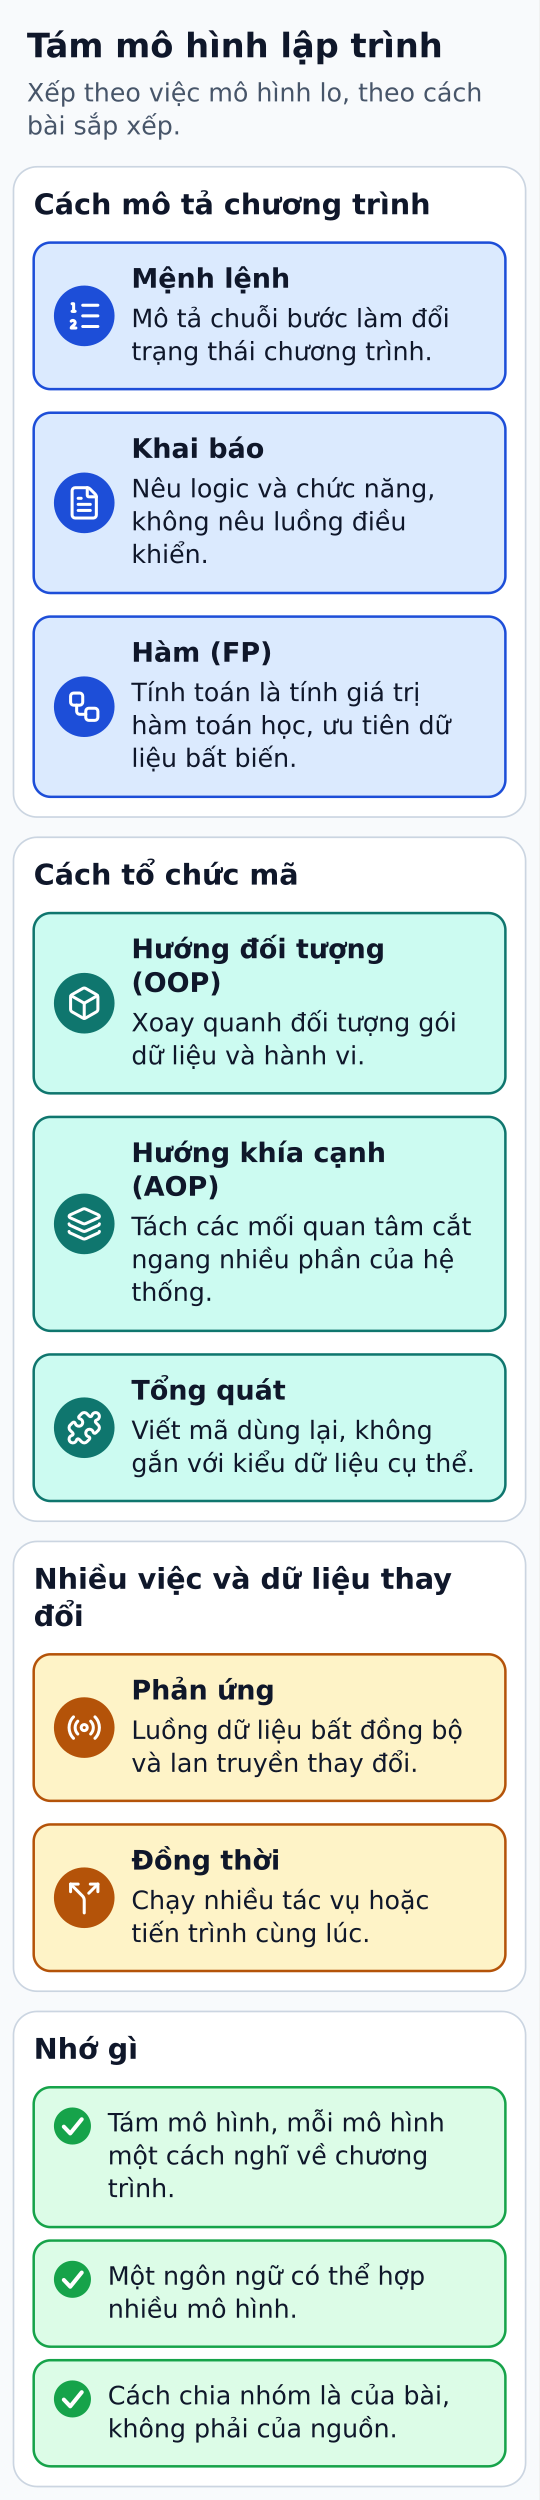
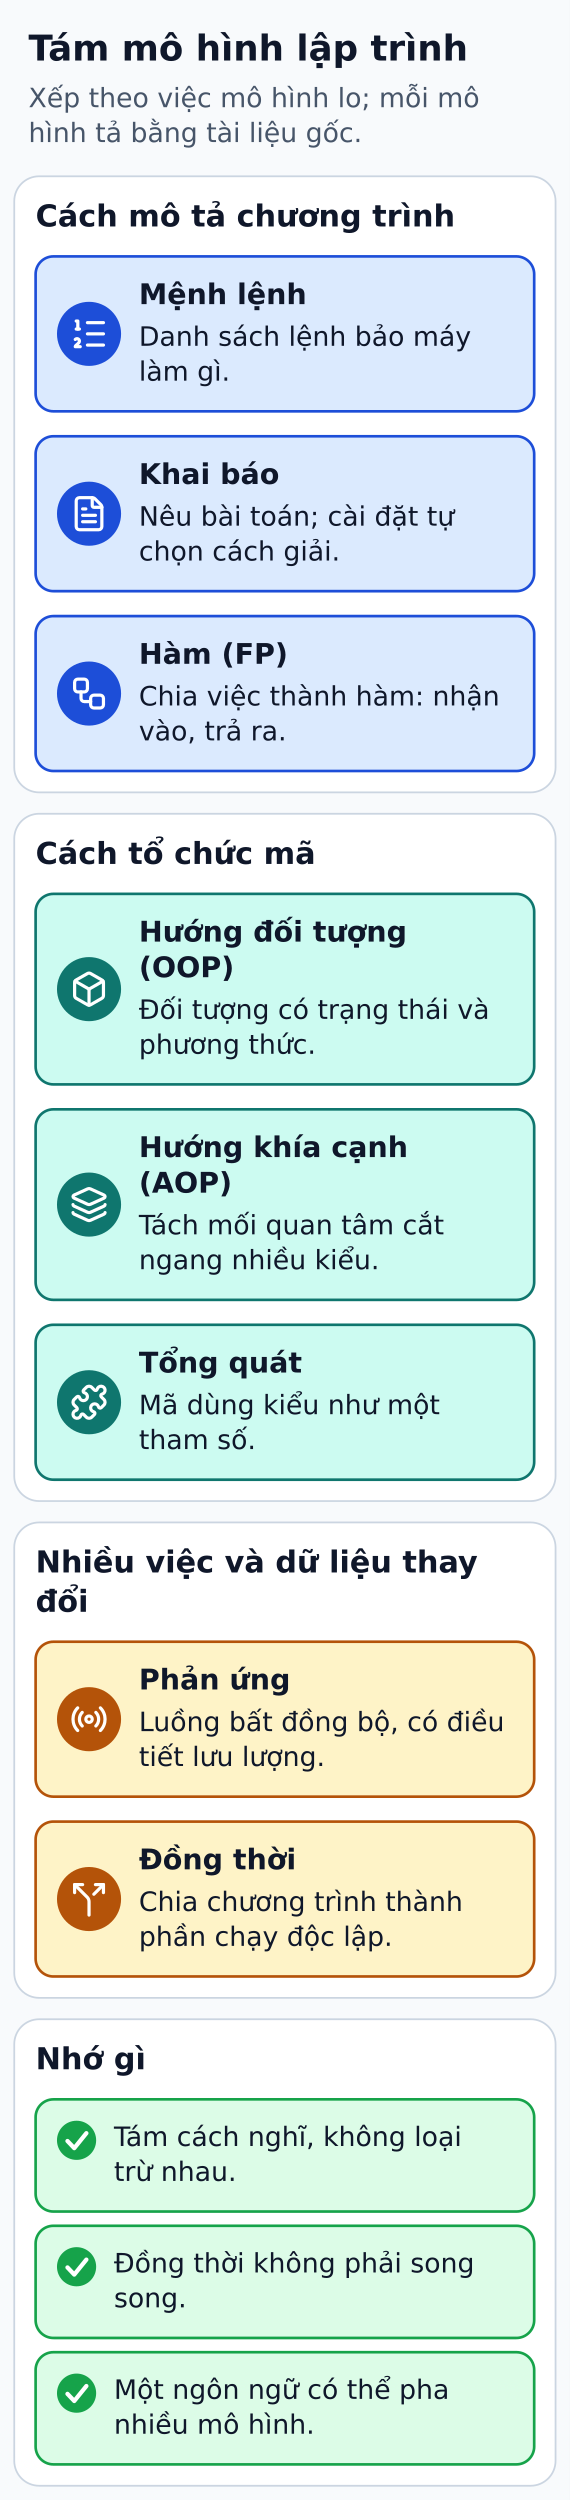
- <svg xmlns="http://www.w3.org/2000/svg" width="320" height="1484" viewBox="0 0 320 1484" role="img" aria-labelledby="title desc">
+ <svg xmlns="http://www.w3.org/2000/svg" width="320" height="1404" viewBox="0 0 320 1404" role="img" aria-labelledby="title desc">
  <defs>
    <marker id="arrow" markerWidth="8" markerHeight="8" refX="6" refY="3" orient="auto">
      <path d="M0,0 L6,3 L0,6" fill="none" stroke="#334155" stroke-width="1.5" />
    </marker>
  </defs>
-   <rect width="320" height="1484" fill="#f8fafc" />
+   <rect width="320" height="1404" fill="#f8fafc" />
  <g font-family="DejaVu Sans, Arial, sans-serif" fill="#0f172a">
    <text x="16" y="34" font-size="20" fill="#0f172a" font-weight="bold" text-anchor="start">Tám mô hình lập trình</text>
-     <text x="16" y="60.2" font-size="15" fill="#475569" font-weight="normal" text-anchor="start">Xếp theo việc mô hình lo, theo cách</text>
-     <text x="16" y="79.8" font-size="15" fill="#475569" font-weight="normal" text-anchor="start">bài sắp xếp.</text>
-     <rect x="8" y="99" width="304" height="386" rx="14" fill="#ffffff" stroke="#cbd5e1" stroke-width="1" />
+     <text x="16" y="60.2" font-size="15" fill="#475569" font-weight="normal" text-anchor="start">Xếp theo việc mô hình lo; mỗi mô</text>
+     <text x="16" y="79.8" font-size="15" fill="#475569" font-weight="normal" text-anchor="start">hình tả bằng tài liệu gốc.</text>
+     <rect x="8" y="99" width="304" height="346" rx="14" fill="#ffffff" stroke="#cbd5e1" stroke-width="1" />
    <text x="20" y="127.2" font-size="17" fill="#0f172a" font-weight="bold" text-anchor="start">Cách mô tả chương trình</text>
    <rect x="20" y="144" width="280" height="87" rx="10" fill="#dbeafe" stroke="#1d4ed8" stroke-width="1.5" />
    <circle cx="50" cy="187.5" r="18" fill="#1d4ed8" />
    <g transform="translate(39.2 176.7) scale(0.9)" fill="none" stroke="#FFFFFF" stroke-width="2" stroke-linecap="round" stroke-linejoin="round">
      <path d="M11 5h10" />
      <path d="M11 12h10" />
      <path d="M11 19h10" />
      <path d="M4 4h1v5" />
      <path d="M4 9h2" />
      <path d="M6.5 20H3.4c0-1 2.6-1.925 2.6-3.5a1.5 1.5 0 0 0-2.6-1.02" />
    </g>
    <text x="78" y="170.8" font-size="16" fill="#0f172a" font-weight="bold" text-anchor="start">Mệnh lệnh</text>
-     <text x="78" y="194.2" font-size="15" fill="#0f172a" font-weight="normal" text-anchor="start">Mô tả chuỗi bước làm đổi</text>
-     <text x="78" y="213.8" font-size="15" fill="#0f172a" font-weight="normal" text-anchor="start">trạng thái chương trình.</text>
-     <rect x="20" y="245" width="280" height="107" rx="10" fill="#dbeafe" stroke="#1d4ed8" stroke-width="1.5" />
-     <circle cx="50" cy="298.5" r="18" fill="#1d4ed8" />
-     <g transform="translate(39.2 287.7) scale(0.9)" fill="none" stroke="#FFFFFF" stroke-width="2" stroke-linecap="round" stroke-linejoin="round">
+     <text x="78" y="194.2" font-size="15" fill="#0f172a" font-weight="normal" text-anchor="start">Danh sách lệnh bảo máy</text>
+     <text x="78" y="213.8" font-size="15" fill="#0f172a" font-weight="normal" text-anchor="start">làm gì.</text>
+     <rect x="20" y="245" width="280" height="87" rx="10" fill="#dbeafe" stroke="#1d4ed8" stroke-width="1.5" />
+     <circle cx="50" cy="288.5" r="18" fill="#1d4ed8" />
+     <g transform="translate(39.2 277.7) scale(0.9)" fill="none" stroke="#FFFFFF" stroke-width="2" stroke-linecap="round" stroke-linejoin="round">
      <path d="M6 22a2 2 0 0 1-2-2V4a2 2 0 0 1 2-2h8a2.4 2.4 0 0 1 1.704.706l3.588 3.588A2.4 2.4 0 0 1 20 8v12a2 2 0 0 1-2 2z" />
      <path d="M14 2v5a1 1 0 0 0 1 1h5" />
      <path d="M10 9H8" />
      <path d="M16 13H8" />
      <path d="M16 17H8" />
    </g>
    <text x="78" y="271.8" font-size="16" fill="#0f172a" font-weight="bold" text-anchor="start">Khai báo</text>
-     <text x="78" y="295.2" font-size="15" fill="#0f172a" font-weight="normal" text-anchor="start">Nêu logic và chức năng,</text>
-     <text x="78" y="314.8" font-size="15" fill="#0f172a" font-weight="normal" text-anchor="start">không nêu luồng điều</text>
-     <text x="78" y="334.2" font-size="15" fill="#0f172a" font-weight="normal" text-anchor="start">khiển.</text>
-     <rect x="20" y="366" width="280" height="107" rx="10" fill="#dbeafe" stroke="#1d4ed8" stroke-width="1.5" />
-     <circle cx="50" cy="419.5" r="18" fill="#1d4ed8" />
-     <g transform="translate(39.2 408.7) scale(0.9)" fill="none" stroke="#FFFFFF" stroke-width="2" stroke-linecap="round" stroke-linejoin="round">
+     <text x="78" y="295.2" font-size="15" fill="#0f172a" font-weight="normal" text-anchor="start">Nêu bài toán; cài đặt tự</text>
+     <text x="78" y="314.8" font-size="15" fill="#0f172a" font-weight="normal" text-anchor="start">chọn cách giải.</text>
+     <rect x="20" y="346" width="280" height="87" rx="10" fill="#dbeafe" stroke="#1d4ed8" stroke-width="1.5" />
+     <circle cx="50" cy="389.5" r="18" fill="#1d4ed8" />
+     <g transform="translate(39.2 378.7) scale(0.9)" fill="none" stroke="#FFFFFF" stroke-width="2" stroke-linecap="round" stroke-linejoin="round">
      <rect height="8" rx="2" width="8" x="3" y="3" />
      <path d="M7 11v4a2 2 0 0 0 2 2h4" />
      <rect height="8" rx="2" width="8" x="13" y="13" />
    </g>
-     <text x="78" y="392.8" font-size="16" fill="#0f172a" font-weight="bold" text-anchor="start">Hàm (FP)</text>
-     <text x="78" y="416.2" font-size="15" fill="#0f172a" font-weight="normal" text-anchor="start">Tính toán là tính giá trị</text>
-     <text x="78" y="435.8" font-size="15" fill="#0f172a" font-weight="normal" text-anchor="start">hàm toán học, ưu tiên dữ</text>
-     <text x="78" y="455.2" font-size="15" fill="#0f172a" font-weight="normal" text-anchor="start">liệu bất biến.</text>
-     <rect x="8" y="497" width="304" height="406" rx="14" fill="#ffffff" stroke="#cbd5e1" stroke-width="1" />
-     <text x="20" y="525.1" font-size="17" fill="#0f172a" font-weight="bold" text-anchor="start">Cách tổ chức mã</text>
-     <rect x="20" y="542" width="280" height="107" rx="10" fill="#ccfbf1" stroke="#0f766e" stroke-width="1.5" />
-     <circle cx="50" cy="595.5" r="18" fill="#0f766e" />
-     <g transform="translate(39.2 584.7) scale(0.9)" fill="none" stroke="#FFFFFF" stroke-width="2" stroke-linecap="round" stroke-linejoin="round">
+     <text x="78" y="372.8" font-size="16" fill="#0f172a" font-weight="bold" text-anchor="start">Hàm (FP)</text>
+     <text x="78" y="396.2" font-size="15" fill="#0f172a" font-weight="normal" text-anchor="start">Chia việc thành hàm: nhận</text>
+     <text x="78" y="415.8" font-size="15" fill="#0f172a" font-weight="normal" text-anchor="start">vào, trả ra.</text>
+     <rect x="8" y="457" width="304" height="386" rx="14" fill="#ffffff" stroke="#cbd5e1" stroke-width="1" />
+     <text x="20" y="485.2" font-size="17" fill="#0f172a" font-weight="bold" text-anchor="start">Cách tổ chức mã</text>
+     <rect x="20" y="502" width="280" height="107" rx="10" fill="#ccfbf1" stroke="#0f766e" stroke-width="1.5" />
+     <circle cx="50" cy="555.5" r="18" fill="#0f766e" />
+     <g transform="translate(39.2 544.7) scale(0.9)" fill="none" stroke="#FFFFFF" stroke-width="2" stroke-linecap="round" stroke-linejoin="round">
      <path d="M21 8a2 2 0 0 0-1-1.73l-7-4a2 2 0 0 0-2 0l-7 4A2 2 0 0 0 3 8v8a2 2 0 0 0 1 1.73l7 4a2 2 0 0 0 2 0l7-4A2 2 0 0 0 21 16Z" />
      <path d="m3.3 7 8.7 5 8.7-5" />
      <path d="M12 22V12" />
    </g>
-     <text x="78" y="568.8" font-size="16" fill="#0f172a" font-weight="bold" text-anchor="start">Hướng đối tượng</text>
-     <text x="78" y="588.8" font-size="16" fill="#0f172a" font-weight="bold" text-anchor="start">(OOP)</text>
-     <text x="78" y="612.2" font-size="15" fill="#0f172a" font-weight="normal" text-anchor="start">Xoay quanh đối tượng gói</text>
-     <text x="78" y="631.8" font-size="15" fill="#0f172a" font-weight="normal" text-anchor="start">dữ liệu và hành vi.</text>
-     <rect x="20" y="663" width="280" height="127" rx="10" fill="#ccfbf1" stroke="#0f766e" stroke-width="1.5" />
-     <circle cx="50" cy="726.5" r="18" fill="#0f766e" />
-     <g transform="translate(39.2 715.7) scale(0.9)" fill="none" stroke="#FFFFFF" stroke-width="2" stroke-linecap="round" stroke-linejoin="round">
+     <text x="78" y="528.8" font-size="16" fill="#0f172a" font-weight="bold" text-anchor="start">Hướng đối tượng</text>
+     <text x="78" y="548.8" font-size="16" fill="#0f172a" font-weight="bold" text-anchor="start">(OOP)</text>
+     <text x="78" y="572.2" font-size="15" fill="#0f172a" font-weight="normal" text-anchor="start">Đối tượng có trạng thái và</text>
+     <text x="78" y="591.8" font-size="15" fill="#0f172a" font-weight="normal" text-anchor="start">phương thức.</text>
+     <rect x="20" y="623" width="280" height="107" rx="10" fill="#ccfbf1" stroke="#0f766e" stroke-width="1.5" />
+     <circle cx="50" cy="676.5" r="18" fill="#0f766e" />
+     <g transform="translate(39.2 665.7) scale(0.9)" fill="none" stroke="#FFFFFF" stroke-width="2" stroke-linecap="round" stroke-linejoin="round">
      <path d="M12.83 2.18a2 2 0 0 0-1.66 0L2.6 6.08a1 1 0 0 0 0 1.83l8.58 3.91a2 2 0 0 0 1.66 0l8.58-3.9a1 1 0 0 0 0-1.83z" />
      <path d="M2 12a1 1 0 0 0 .58.91l8.6 3.91a2 2 0 0 0 1.65 0l8.58-3.9A1 1 0 0 0 22 12" />
      <path d="M2 17a1 1 0 0 0 .58.91l8.6 3.91a2 2 0 0 0 1.65 0l8.58-3.9A1 1 0 0 0 22 17" />
    </g>
-     <text x="78" y="689.8" font-size="16" fill="#0f172a" font-weight="bold" text-anchor="start">Hướng khía cạnh</text>
-     <text x="78" y="709.8" font-size="16" fill="#0f172a" font-weight="bold" text-anchor="start">(AOP)</text>
-     <text x="78" y="733.2" font-size="15" fill="#0f172a" font-weight="normal" text-anchor="start">Tách các mối quan tâm cắt</text>
-     <text x="78" y="752.8" font-size="15" fill="#0f172a" font-weight="normal" text-anchor="start">ngang nhiều phần của hệ</text>
-     <text x="78" y="772.2" font-size="15" fill="#0f172a" font-weight="normal" text-anchor="start">thống.</text>
-     <rect x="20" y="804" width="280" height="87" rx="10" fill="#ccfbf1" stroke="#0f766e" stroke-width="1.5" />
-     <circle cx="50" cy="847.5" r="18" fill="#0f766e" />
-     <g transform="translate(39.2 836.7) scale(0.9)" fill="none" stroke="#FFFFFF" stroke-width="2" stroke-linecap="round" stroke-linejoin="round">
+     <text x="78" y="649.8" font-size="16" fill="#0f172a" font-weight="bold" text-anchor="start">Hướng khía cạnh</text>
+     <text x="78" y="669.8" font-size="16" fill="#0f172a" font-weight="bold" text-anchor="start">(AOP)</text>
+     <text x="78" y="693.2" font-size="15" fill="#0f172a" font-weight="normal" text-anchor="start">Tách mối quan tâm cắt</text>
+     <text x="78" y="712.8" font-size="15" fill="#0f172a" font-weight="normal" text-anchor="start">ngang nhiều kiểu.</text>
+     <rect x="20" y="744" width="280" height="87" rx="10" fill="#ccfbf1" stroke="#0f766e" stroke-width="1.5" />
+     <circle cx="50" cy="787.5" r="18" fill="#0f766e" />
+     <g transform="translate(39.2 776.7) scale(0.9)" fill="none" stroke="#FFFFFF" stroke-width="2" stroke-linecap="round" stroke-linejoin="round">
      <path d="M15.39 4.39a1 1 0 0 0 1.68-.474 2.5 2.5 0 1 1 3.014 3.015 1 1 0 0 0-.474 1.68l1.683 1.682a2.414 2.414 0 0 1 0 3.414L19.61 15.39a1 1 0 0 1-1.68-.474 2.5 2.5 0 1 0-3.014 3.015 1 1 0 0 1 .474 1.68l-1.683 1.682a2.414 2.414 0 0 1-3.414 0L8.61 19.61a1 1 0 0 0-1.68.474 2.5 2.5 0 1 1-3.014-3.015 1 1 0 0 0 .474-1.68l-1.683-1.682a2.414 2.414 0 0 1 0-3.414L4.39 8.61a1 1 0 0 1 1.68.474 2.5 2.5 0 1 0 3.014-3.015 1 1 0 0 1-.474-1.68l1.683-1.682a2.414 2.414 0 0 1 3.414 0z" />
    </g>
-     <text x="78" y="830.8" font-size="16" fill="#0f172a" font-weight="bold" text-anchor="start">Tổng quát</text>
-     <text x="78" y="854.2" font-size="15" fill="#0f172a" font-weight="normal" text-anchor="start">Viết mã dùng lại, không</text>
-     <text x="78" y="873.8" font-size="15" fill="#0f172a" font-weight="normal" text-anchor="start">gắn với kiểu dữ liệu cụ thể.</text>
-     <rect x="8" y="915" width="304" height="267" rx="14" fill="#ffffff" stroke="#cbd5e1" stroke-width="1" />
-     <text x="20" y="943.1" font-size="17" fill="#0f172a" font-weight="bold" text-anchor="start">Nhiều việc và dữ liệu thay</text>
-     <text x="20" y="965.2" font-size="17" fill="#0f172a" font-weight="bold" text-anchor="start">đổi</text>
-     <rect x="20" y="982" width="280" height="87" rx="10" fill="#fef3c7" stroke="#b45309" stroke-width="1.5" />
-     <circle cx="50" cy="1025.5" r="18" fill="#b45309" />
-     <g transform="translate(39.2 1014.7) scale(0.9)" fill="none" stroke="#FFFFFF" stroke-width="2" stroke-linecap="round" stroke-linejoin="round">
+     <text x="78" y="770.8" font-size="16" fill="#0f172a" font-weight="bold" text-anchor="start">Tổng quát</text>
+     <text x="78" y="794.2" font-size="15" fill="#0f172a" font-weight="normal" text-anchor="start">Mã dùng kiểu như một</text>
+     <text x="78" y="813.8" font-size="15" fill="#0f172a" font-weight="normal" text-anchor="start">tham số.</text>
+     <rect x="8" y="855" width="304" height="267" rx="14" fill="#ffffff" stroke="#cbd5e1" stroke-width="1" />
+     <text x="20" y="883.1" font-size="17" fill="#0f172a" font-weight="bold" text-anchor="start">Nhiều việc và dữ liệu thay</text>
+     <text x="20" y="905.2" font-size="17" fill="#0f172a" font-weight="bold" text-anchor="start">đổi</text>
+     <rect x="20" y="922" width="280" height="87" rx="10" fill="#fef3c7" stroke="#b45309" stroke-width="1.5" />
+     <circle cx="50" cy="965.5" r="18" fill="#b45309" />
+     <g transform="translate(39.2 954.7) scale(0.9)" fill="none" stroke="#FFFFFF" stroke-width="2" stroke-linecap="round" stroke-linejoin="round">
      <path d="M16.247 7.761a6 6 0 0 1 0 8.478" />
      <path d="M19.075 4.933a10 10 0 0 1 0 14.134" />
      <path d="M4.925 19.067a10 10 0 0 1 0-14.134" />
      <path d="M7.753 16.239a6 6 0 0 1 0-8.478" />
      <circle cx="12" cy="12" r="2" />
    </g>
-     <text x="78" y="1008.8" font-size="16" fill="#0f172a" font-weight="bold" text-anchor="start">Phản ứng</text>
-     <text x="78" y="1032.2" font-size="15" fill="#0f172a" font-weight="normal" text-anchor="start">Luồng dữ liệu bất đồng bộ</text>
-     <text x="78" y="1051.8" font-size="15" fill="#0f172a" font-weight="normal" text-anchor="start">và lan truyền thay đổi.</text>
-     <rect x="20" y="1083" width="280" height="87" rx="10" fill="#fef3c7" stroke="#b45309" stroke-width="1.5" />
-     <circle cx="50" cy="1126.5" r="18" fill="#b45309" />
-     <g transform="translate(39.2 1115.7) scale(0.9)" fill="none" stroke="#FFFFFF" stroke-width="2" stroke-linecap="round" stroke-linejoin="round">
+     <text x="78" y="948.8" font-size="16" fill="#0f172a" font-weight="bold" text-anchor="start">Phản ứng</text>
+     <text x="78" y="972.2" font-size="15" fill="#0f172a" font-weight="normal" text-anchor="start">Luồng bất đồng bộ, có điều</text>
+     <text x="78" y="991.8" font-size="15" fill="#0f172a" font-weight="normal" text-anchor="start">tiết lưu lượng.</text>
+     <rect x="20" y="1023" width="280" height="87" rx="10" fill="#fef3c7" stroke="#b45309" stroke-width="1.5" />
+     <circle cx="50" cy="1066.5" r="18" fill="#b45309" />
+     <g transform="translate(39.2 1055.7) scale(0.9)" fill="none" stroke="#FFFFFF" stroke-width="2" stroke-linecap="round" stroke-linejoin="round">
      <path d="M16 3h5v5" />
      <path d="M8 3H3v5" />
      <path d="M12 22v-8.3a4 4 0 0 0-1.172-2.872L3 3" />
      <path d="m15 9 6-6" />
    </g>
-     <text x="78" y="1109.8" font-size="16" fill="#0f172a" font-weight="bold" text-anchor="start">Đồng thời</text>
-     <text x="78" y="1133.2" font-size="15" fill="#0f172a" font-weight="normal" text-anchor="start">Chạy nhiều tác vụ hoặc</text>
-     <text x="78" y="1152.8" font-size="15" fill="#0f172a" font-weight="normal" text-anchor="start">tiến trình cùng lúc.</text>
-     <rect x="8" y="1194" width="304" height="282" rx="14" fill="#ffffff" stroke="#cbd5e1" stroke-width="1" />
-     <text x="20" y="1222.1" font-size="17" fill="#0f172a" font-weight="bold" text-anchor="start">Nhớ gì</text>
-     <rect x="20" y="1239" width="280" height="83" rx="10" fill="#dcfce7" stroke="#16a34a" stroke-width="1.5" />
-     <circle cx="43" cy="1262" r="11" fill="#16a34a" />
-     <polyline points="37.9,1262.4 41.7,1266.4 48.5,1258" fill="none" stroke="#ffffff" stroke-width="2.4" stroke-linecap="round" stroke-linejoin="round" />
-     <text x="64" y="1265.2" font-size="15" fill="#0f172a" font-weight="normal" text-anchor="start">Tám mô hình, mỗi mô hình</text>
-     <text x="64" y="1284.8" font-size="15" fill="#0f172a" font-weight="normal" text-anchor="start">một cách nghĩ về chương</text>
-     <text x="64" y="1304.2" font-size="15" fill="#0f172a" font-weight="normal" text-anchor="start">trình.</text>
-     <rect x="20" y="1330" width="280" height="63" rx="10" fill="#dcfce7" stroke="#16a34a" stroke-width="1.5" />
-     <circle cx="43" cy="1353" r="11" fill="#16a34a" />
-     <polyline points="37.9,1353.4 41.7,1357.4 48.5,1349" fill="none" stroke="#ffffff" stroke-width="2.4" stroke-linecap="round" stroke-linejoin="round" />
-     <text x="64" y="1356.2" font-size="15" fill="#0f172a" font-weight="normal" text-anchor="start">Một ngôn ngữ có thể hợp</text>
-     <text x="64" y="1375.8" font-size="15" fill="#0f172a" font-weight="normal" text-anchor="start">nhiều mô hình.</text>
-     <rect x="20" y="1401" width="280" height="63" rx="10" fill="#dcfce7" stroke="#16a34a" stroke-width="1.5" />
-     <circle cx="43" cy="1424" r="11" fill="#16a34a" />
-     <polyline points="37.9,1424.4 41.7,1428.4 48.5,1420" fill="none" stroke="#ffffff" stroke-width="2.4" stroke-linecap="round" stroke-linejoin="round" />
-     <text x="64" y="1427.2" font-size="15" fill="#0f172a" font-weight="normal" text-anchor="start">Cách chia nhóm là của bài,</text>
-     <text x="64" y="1446.8" font-size="15" fill="#0f172a" font-weight="normal" text-anchor="start">không phải của nguồn.</text>
+     <text x="78" y="1049.8" font-size="16" fill="#0f172a" font-weight="bold" text-anchor="start">Đồng thời</text>
+     <text x="78" y="1073.2" font-size="15" fill="#0f172a" font-weight="normal" text-anchor="start">Chia chương trình thành</text>
+     <text x="78" y="1092.8" font-size="15" fill="#0f172a" font-weight="normal" text-anchor="start">phần chạy độc lập.</text>
+     <rect x="8" y="1134" width="304" height="262" rx="14" fill="#ffffff" stroke="#cbd5e1" stroke-width="1" />
+     <text x="20" y="1162.1" font-size="17" fill="#0f172a" font-weight="bold" text-anchor="start">Nhớ gì</text>
+     <rect x="20" y="1179" width="280" height="63" rx="10" fill="#dcfce7" stroke="#16a34a" stroke-width="1.5" />
+     <circle cx="43" cy="1202" r="11" fill="#16a34a" />
+     <polyline points="37.9,1202.4 41.7,1206.4 48.5,1198" fill="none" stroke="#ffffff" stroke-width="2.4" stroke-linecap="round" stroke-linejoin="round" />
+     <text x="64" y="1205.2" font-size="15" fill="#0f172a" font-weight="normal" text-anchor="start">Tám cách nghĩ, không loại</text>
+     <text x="64" y="1224.8" font-size="15" fill="#0f172a" font-weight="normal" text-anchor="start">trừ nhau.</text>
+     <rect x="20" y="1250" width="280" height="63" rx="10" fill="#dcfce7" stroke="#16a34a" stroke-width="1.5" />
+     <circle cx="43" cy="1273" r="11" fill="#16a34a" />
+     <polyline points="37.9,1273.4 41.7,1277.4 48.5,1269" fill="none" stroke="#ffffff" stroke-width="2.4" stroke-linecap="round" stroke-linejoin="round" />
+     <text x="64" y="1276.2" font-size="15" fill="#0f172a" font-weight="normal" text-anchor="start">Đồng thời không phải song</text>
+     <text x="64" y="1295.8" font-size="15" fill="#0f172a" font-weight="normal" text-anchor="start">song.</text>
+     <rect x="20" y="1321" width="280" height="63" rx="10" fill="#dcfce7" stroke="#16a34a" stroke-width="1.5" />
+     <circle cx="43" cy="1344" r="11" fill="#16a34a" />
+     <polyline points="37.9,1344.4 41.7,1348.4 48.5,1340" fill="none" stroke="#ffffff" stroke-width="2.4" stroke-linecap="round" stroke-linejoin="round" />
+     <text x="64" y="1347.2" font-size="15" fill="#0f172a" font-weight="normal" text-anchor="start">Một ngôn ngữ có thể pha</text>
+     <text x="64" y="1366.8" font-size="15" fill="#0f172a" font-weight="normal" text-anchor="start">nhiều mô hình.</text>
  </g>
</svg>
